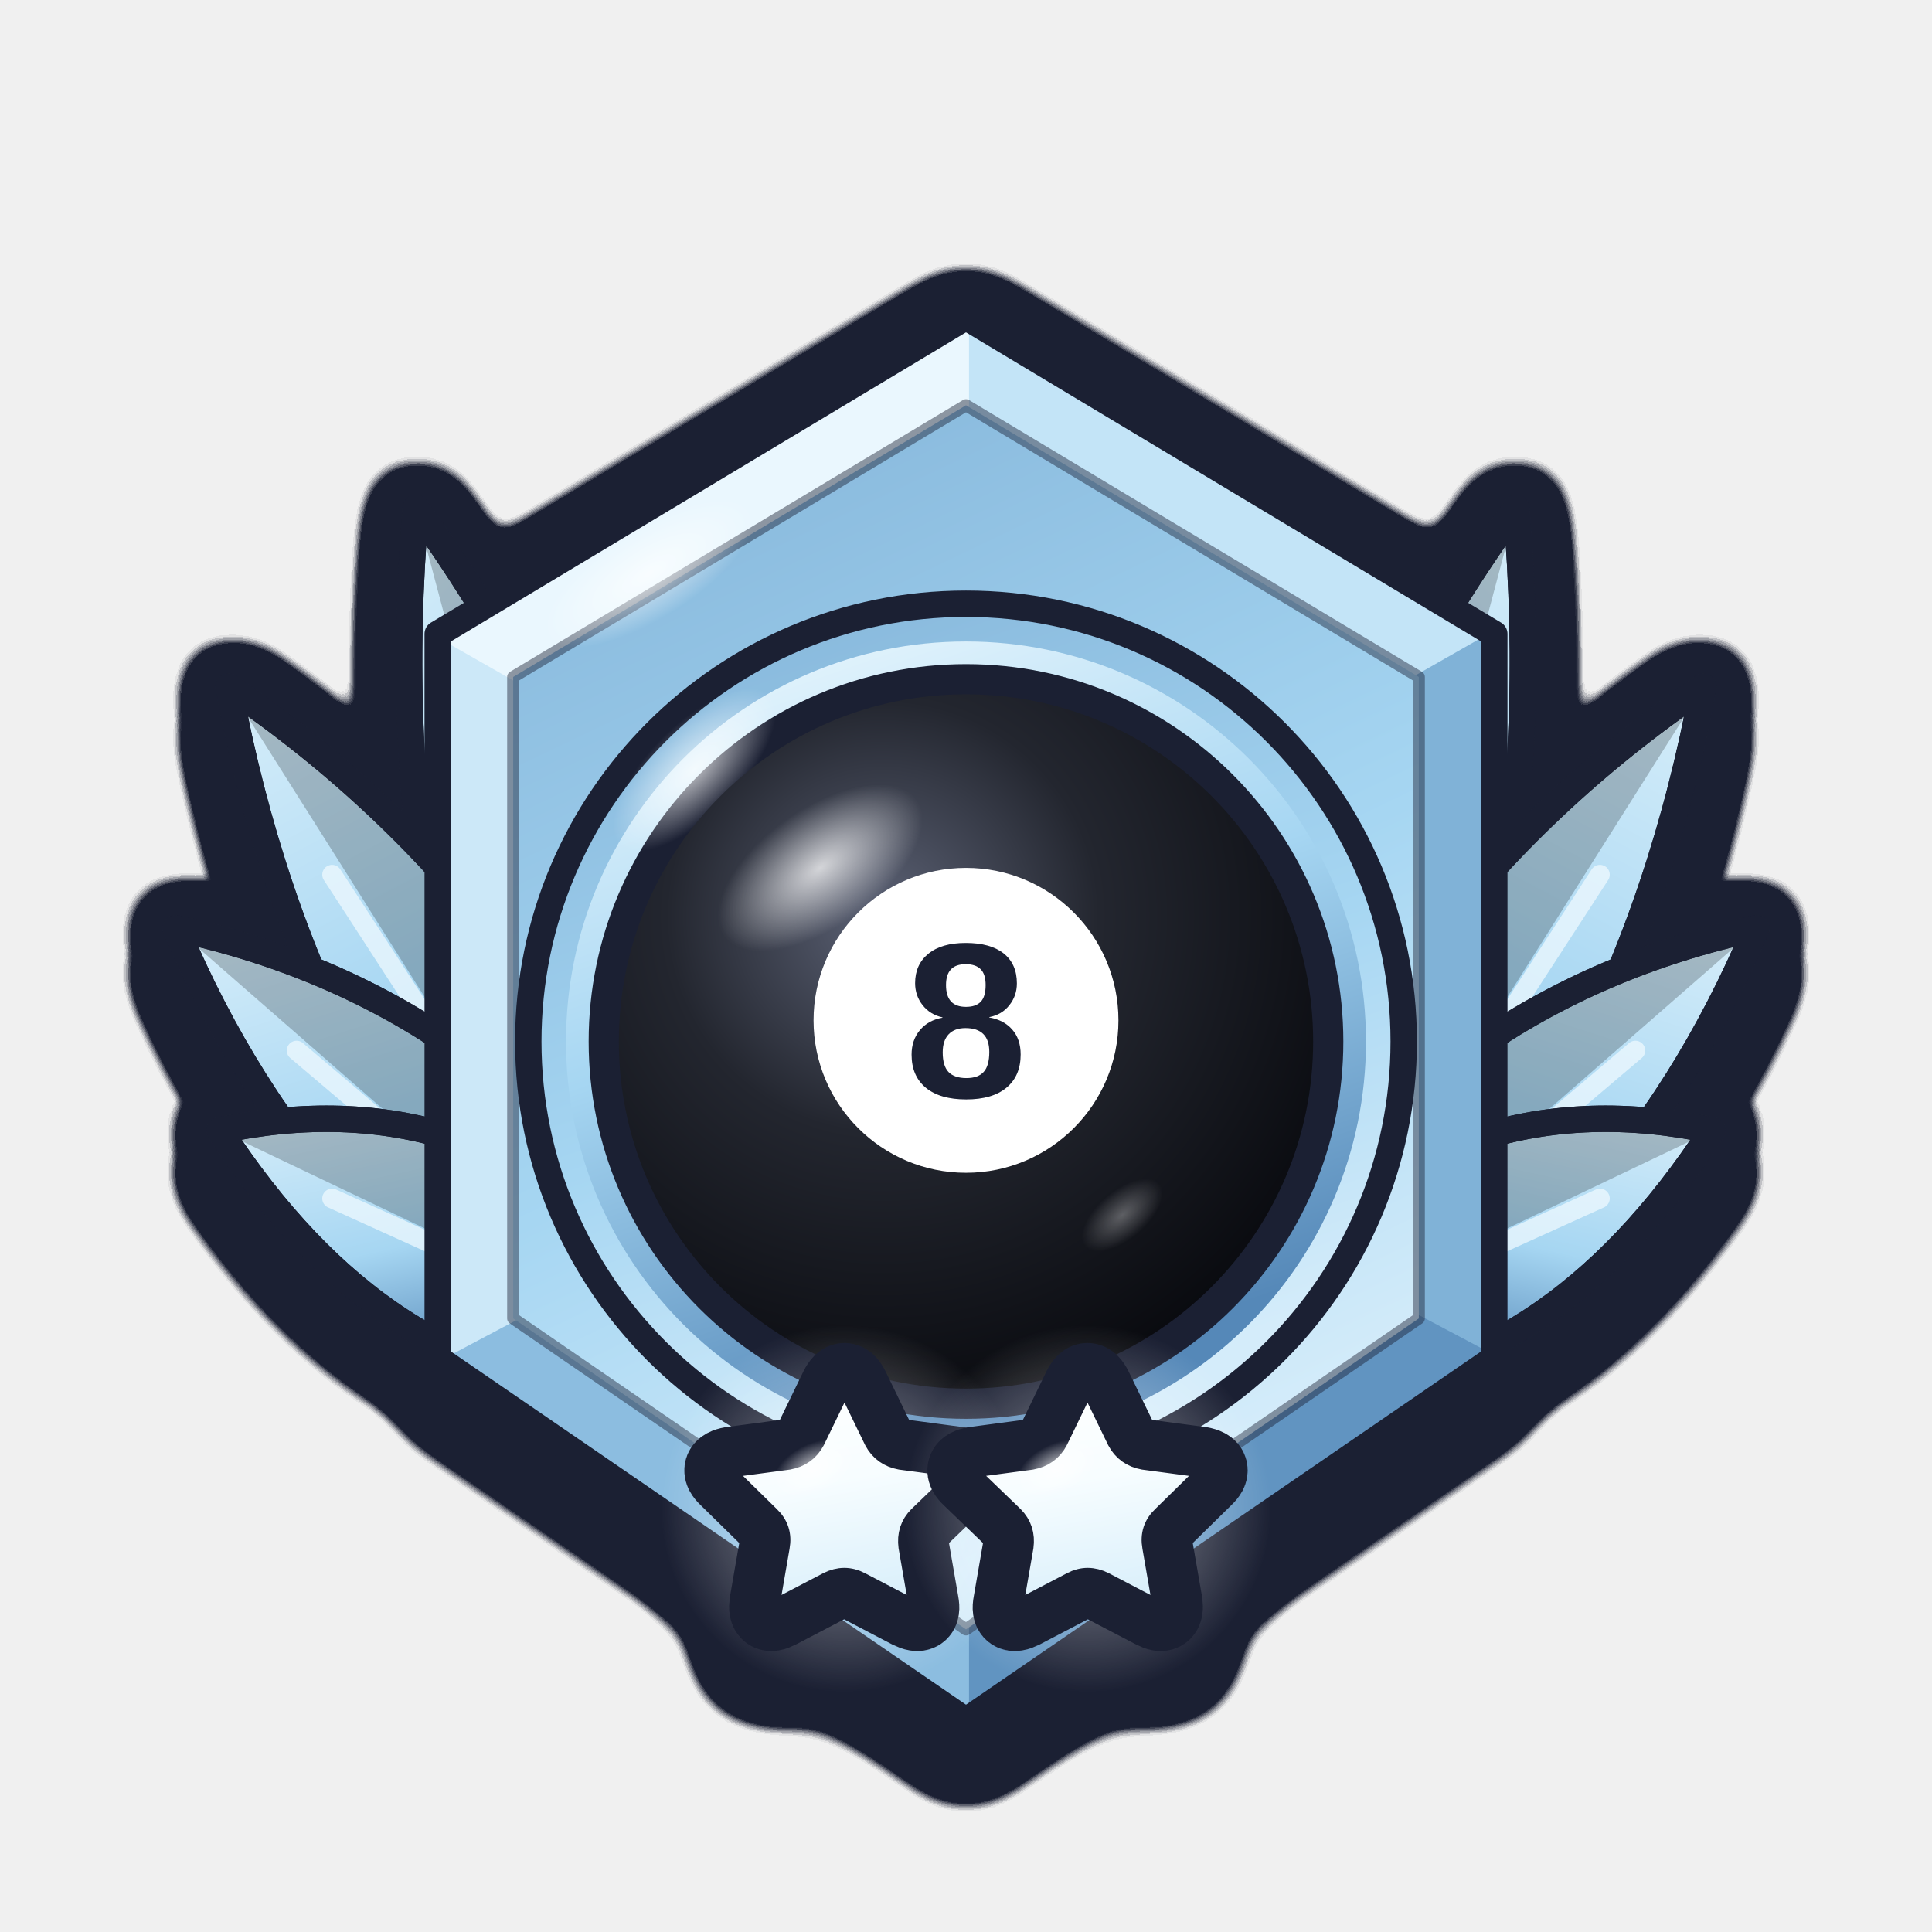
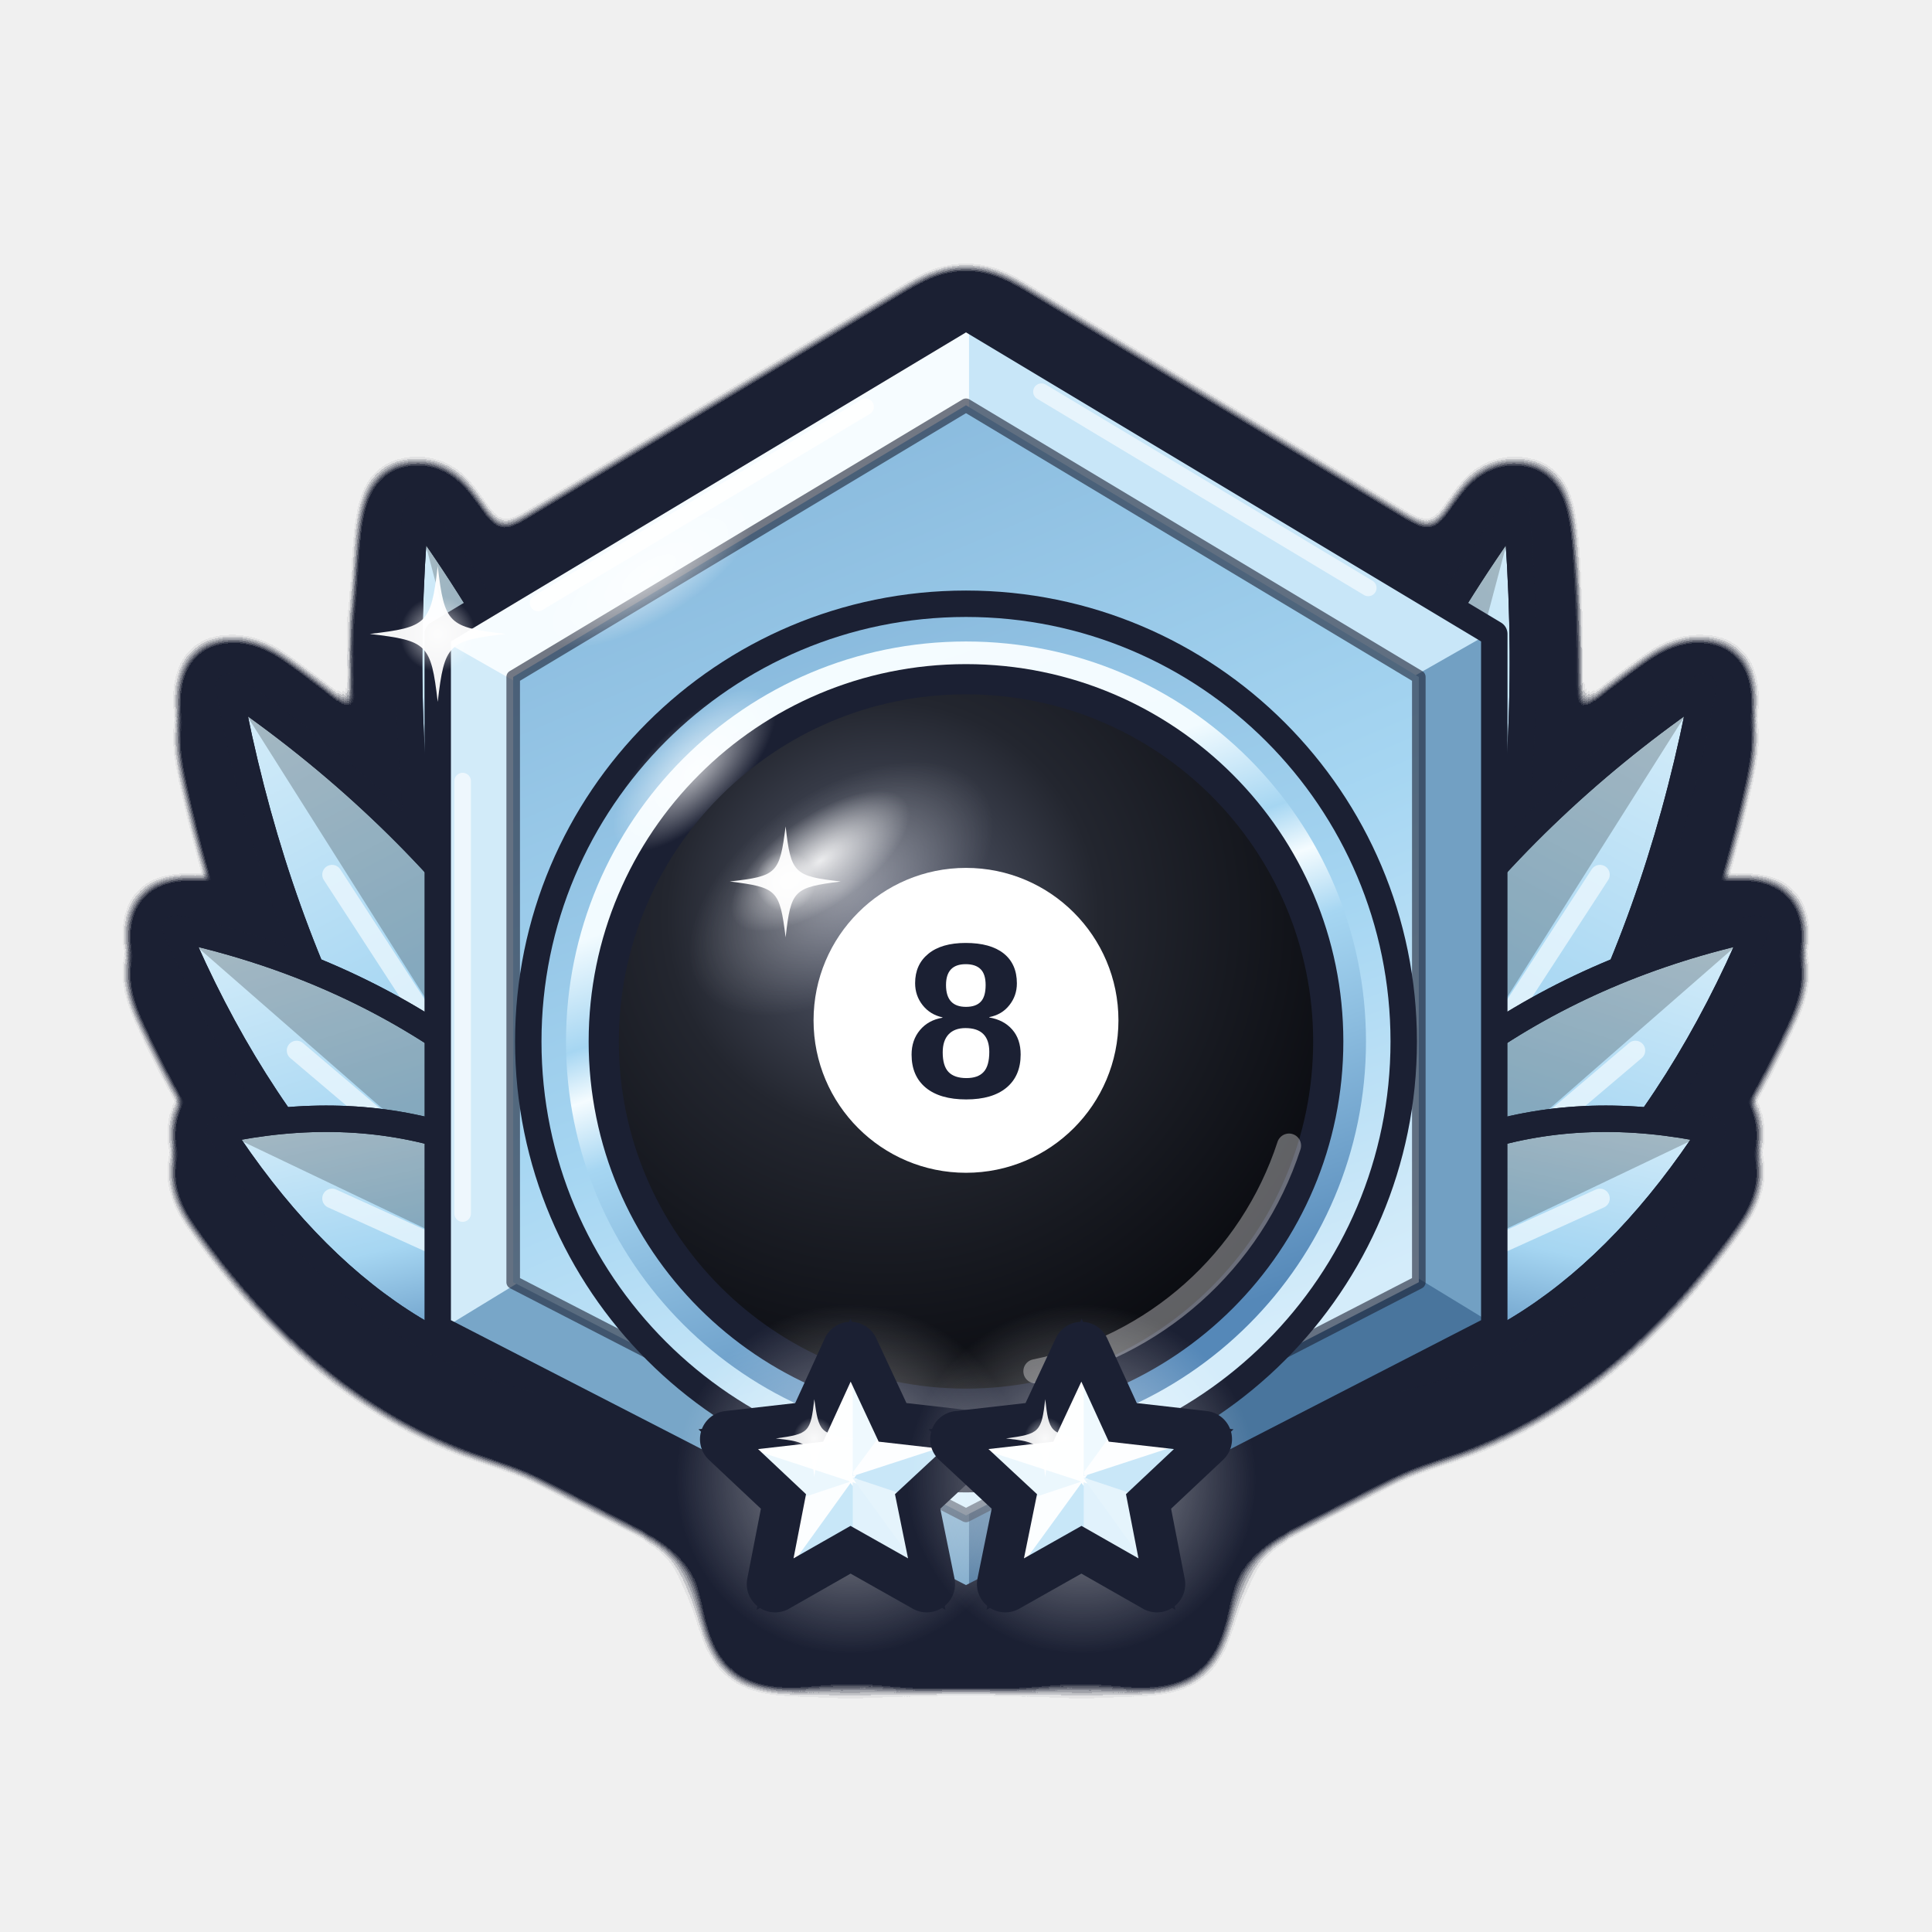
<svg xmlns="http://www.w3.org/2000/svg" width="512" height="512" viewBox="0 0 256 256">
  <defs>
    <linearGradient id="blue" x1="0" y1="0" x2="0.35" y2="1">
      <stop offset="0" stop-color="#9ED3FF" />
      <stop offset="0.45" stop-color="#3B9BFF" />
      <stop offset="1" stop-color="#1F6BD0" />
    </linearGradient>
    <linearGradient id="green" x1="0" y1="0" x2="0.35" y2="1">
      <stop offset="0" stop-color="#A8F5BE" />
      <stop offset="0.45" stop-color="#3DD66B" />
      <stop offset="1" stop-color="#1E9E47" />
    </linearGradient>
    <linearGradient id="red" x1="0" y1="0" x2="0.35" y2="1">
      <stop offset="0" stop-color="#FFA3A3" />
      <stop offset="0.45" stop-color="#FF4D4D" />
      <stop offset="1" stop-color="#C9283A" />
    </linearGradient>
    <linearGradient id="gold" x1="0" y1="0" x2="0.35" y2="1">
      <stop offset="0" stop-color="#FFF1A0" />
      <stop offset="0.45" stop-color="#FFC928" />
      <stop offset="1" stop-color="#DB8E00" />
    </linearGradient>
    <linearGradient id="wood" x1="0" y1="0" x2="0.35" y2="1">
      <stop offset="0" stop-color="#FFD9A0" />
      <stop offset="0.45" stop-color="#E7A35C" />
      <stop offset="1" stop-color="#A8622A" />
    </linearGradient>
    <linearGradient id="darkwood" x1="0" y1="0" x2="0.35" y2="1">
      <stop offset="0" stop-color="#C07A45" />
      <stop offset="0.45" stop-color="#8A4B22" />
      <stop offset="1" stop-color="#5E3014" />
    </linearGradient>
    <linearGradient id="white" x1="0" y1="0" x2="0.35" y2="1">
      <stop offset="0" stop-color="#FFFFFF" />
      <stop offset="0.45" stop-color="#F4F8FF" />
      <stop offset="1" stop-color="#C9D6EA" />
    </linearGradient>
    <linearGradient id="grey" x1="0" y1="0" x2="0.35" y2="1">
      <stop offset="0" stop-color="#E4E9F2" />
      <stop offset="0.45" stop-color="#AEB8C8" />
      <stop offset="1" stop-color="#7B869A" />
    </linearGradient>
    <linearGradient id="steel" x1="0" y1="0" x2="0.35" y2="1">
      <stop offset="0" stop-color="#D8E6F7" />
      <stop offset="0.45" stop-color="#9FB2CC" />
      <stop offset="1" stop-color="#6A7D98" />
    </linearGradient>
    <linearGradient id="cloth" x1="0" y1="0" x2="0.35" y2="1">
      <stop offset="0" stop-color="#6FE08E" />
      <stop offset="0.45" stop-color="#2FA24F" />
      <stop offset="1" stop-color="#1C7A37" />
    </linearGradient>
    <linearGradient id="sad" x1="0" y1="0" x2="0.35" y2="1">
      <stop offset="0" stop-color="#C4D4EE" />
      <stop offset="0.45" stop-color="#8EA3C7" />
      <stop offset="1" stop-color="#5E7299" />
    </linearGradient>
    <linearGradient id="purple" x1="0" y1="0" x2="0.35" y2="1">
      <stop offset="0" stop-color="#D7B8FF" />
      <stop offset="0.45" stop-color="#A259FF" />
      <stop offset="1" stop-color="#6E2FD0" />
    </linearGradient>
    <radialGradient id="shine" cx="0.5" cy="0.5" r="0.5">
      <stop offset="0" stop-color="#FFFFFF" stop-opacity="0.9" />
      <stop offset="1" stop-color="#FFFFFF" stop-opacity="0" />
    </radialGradient>
    <filter id="ink" x="-30%" y="-30%" width="160%" height="160%" color-interpolation-filters="sRGB">
      <feGaussianBlur in="SourceAlpha" stdDeviation="6.92" result="blur" />
      <feComponentTransfer in="blur" result="grown">
        <feFuncA type="linear" slope="7" intercept="-0.35" />
      </feComponentTransfer>
      <feOffset in="grown" dy="6" result="lip" />
      <feMerge result="both">
        <feMergeNode in="lip" />
        <feMergeNode in="grown" />
      </feMerge>
      <feFlood flood-color="#1B2033" />
      <feComposite in2="both" operator="in" result="outline" />
      <feMerge>
        <feMergeNode in="outline" />
        <feMergeNode in="SourceGraphic" />
      </feMerge>
    </filter>
  </defs>
  <defs>
    <filter id="badgeInk" x="-20%" y="-20%" width="140%" height="140%" color-interpolation-filters="sRGB">
      <feGaussianBlur in="SourceAlpha" stdDeviation="3.2" result="blur" />
      <feComponentTransfer in="blur" result="grown">
        <feFuncA type="linear" slope="40" intercept="-0.716" />
      </feComponentTransfer>
      <feOffset in="grown" dy="5" result="lip" />
      <feMerge result="both">
        <feMergeNode in="lip" />
        <feMergeNode in="grown" />
      </feMerge>
      <feFlood flood-color="#1B2033" />
      <feComposite in2="both" operator="in" result="outline" />
      <feMerge>
        <feMergeNode in="outline" />
        <feMergeNode in="SourceGraphic" />
      </feMerge>
    </filter>
  </defs>
  <defs>
    <linearGradient id="m" x1="0" y1="0" x2="0.35" y2="1">
-       <stop offset="0.00" stop-color="#F2FBFF" />
-       <stop offset="0.50" stop-color="#A6D6F2" />
+       <stop offset="0.00" stop-color="#F6FCFF" />
+       <stop offset="0.34" stop-color="#F2FBFF" />
+       <stop offset="0.46" stop-color="#A6D6F2" />
+       <stop offset="0.52" stop-color="#F5FCFF" />
+       <stop offset="0.60" stop-color="#A6D6F2" />
      <stop offset="1.00" stop-color="#5588B8" />
    </linearGradient>
    <linearGradient id="r" x1="0" y1="0" x2="0.35" y2="1">
      <stop offset="0.00" stop-color="#82B3D8" />
      <stop offset="0.60" stop-color="#A6D6F2" />
      <stop offset="1.00" stop-color="#D4ECFA" />
    </linearGradient>
    <linearGradient id="w" x1="0" y1="0" x2="0.35" y2="1">
      <stop offset="0.00" stop-color="#D7EEFA" />
      <stop offset="0.55" stop-color="#A6D6F2" />
      <stop offset="1.00" stop-color="#5588B8" />
    </linearGradient>
    <linearGradient id="c" x1="0" y1="0" x2="0.3" y2="1">
      <stop offset="0.00" stop-color="#F7FDFF" />
      <stop offset="0.55" stop-color="#C8E7F8" />
      <stop offset="1.00" stop-color="#A6D6F2" />
    </linearGradient>
    <linearGradient id="s" x1="0" y1="0" x2="0.2" y2="1">
      <stop offset="0.00" stop-color="#FFFFFF" />
      <stop offset="0.50" stop-color="#F7FDFF" />
      <stop offset="1.00" stop-color="#DBF0FB" />
    </linearGradient>
    <linearGradient id="g" x1="0" y1="0" x2="0.35" y2="1">
      <stop offset="0.00" stop-color="#FFF3A6" />
      <stop offset="0.50" stop-color="#FFC928" />
      <stop offset="1.00" stop-color="#C97F00" />
    </linearGradient>
    <linearGradient id="gr" x1="0" y1="0" x2="0.35" y2="1">
      <stop offset="0.00" stop-color="#E7A816" />
      <stop offset="0.60" stop-color="#FFC928" />
      <stop offset="1.00" stop-color="#FFE274" />
    </linearGradient>
    <radialGradient id="ball" cx="0.38" cy="0.32" r="0.78">
      <stop offset="0" stop-color="#5C6275" />
      <stop offset="0.4" stop-color="#23262F" />
      <stop offset="1" stop-color="#06070B" />
    </radialGradient>
  </defs>
  <g filter="url(#badgeInk)">
    <path d="M76.1 178.9 Q49.8 128.8 55.1 67.3 Q89.3 114.5 91.9 173.1 Z" fill="url(#w)" stroke="#1B2033" stroke-width="3.5" stroke-linejoin="round" />
    <path d="M84.0 176.0 L91.9 173.1 Q89.3 114.5 55.1 67.3 Z" fill="#000000" opacity="0.22" />
    <path d="M79.6 163.3 L61.6 98.3" fill="none" stroke="#F2FBFF" stroke-width="2.6" stroke-linecap="round" stroke-linejoin="round" opacity="0.7" />
    <path d="M76.1 178.9 Q49.8 128.8 55.1 67.3 Q89.3 114.5 91.9 173.1 Z" fill="none" stroke="#1B2033" stroke-width="3.5" stroke-linejoin="round" />
    <path d="M77.4 181.2 Q40.6 146.5 30.3 91.0 Q73.7 120.6 90.6 170.8 Z" fill="url(#w)" stroke="#1B2033" stroke-width="3.5" stroke-linejoin="round" />
    <path d="M84.0 176.0 L90.6 170.8 Q73.7 120.6 30.3 91.0 Z" fill="#000000" opacity="0.22" />
    <path d="M76.8 166.4 L44.0 115.9" fill="none" stroke="#F2FBFF" stroke-width="2.6" stroke-linecap="round" stroke-linejoin="round" opacity="0.7" />
    <path d="M77.4 181.2 Q40.6 146.5 30.3 91.0 Q73.7 120.6 90.6 170.8 Z" fill="none" stroke="#1B2033" stroke-width="3.5" stroke-linejoin="round" />
    <path d="M79.3 183.0 Q41.9 166.9 23.3 123.0 Q65.4 132.1 88.7 169.0 Z" fill="url(#w)" stroke="#1B2033" stroke-width="3.5" stroke-linejoin="round" />
    <path d="M84.0 176.0 L88.7 169.0 Q65.4 132.1 23.3 123.0 Z" fill="#000000" opacity="0.22" />
    <path d="M76.2 170.5 L39.3 139.2" fill="none" stroke="#F2FBFF" stroke-width="2.6" stroke-linecap="round" stroke-linejoin="round" opacity="0.7" />
    <path d="M79.3 183.0 Q41.9 166.9 23.3 123.0 Q65.4 132.1 88.7 169.0 Z" fill="none" stroke="#1B2033" stroke-width="3.5" stroke-linejoin="round" />
    <path d="M81.7 184.1 Q50.8 183.1 29.1 149.8 Q62.3 142.7 86.3 167.9 Z" fill="url(#w)" stroke="#1B2033" stroke-width="3.5" stroke-linejoin="round" />
    <path d="M84.0 176.0 L86.3 167.9 Q62.3 142.7 29.1 149.8 Z" fill="#000000" opacity="0.22" />
    <path d="M77.1 173.8 L44.0 158.8" fill="none" stroke="#F2FBFF" stroke-width="2.6" stroke-linecap="round" stroke-linejoin="round" opacity="0.7" />
    <path d="M81.7 184.1 Q50.8 183.1 29.1 149.8 Q62.3 142.7 86.3 167.9 Z" fill="none" stroke="#1B2033" stroke-width="3.5" stroke-linejoin="round" />
    <g transform="matrix(-1 0 0 1 256 0)">
      <path d="M76.1 178.9 Q49.8 128.8 55.1 67.3 Q89.3 114.5 91.9 173.1 Z" fill="url(#w)" stroke="#1B2033" stroke-width="3.5" stroke-linejoin="round" />
      <path d="M84.0 176.0 L91.9 173.1 Q89.3 114.5 55.1 67.3 Z" fill="#000000" opacity="0.22" />
      <path d="M79.6 163.3 L61.6 98.3" fill="none" stroke="#F2FBFF" stroke-width="2.6" stroke-linecap="round" stroke-linejoin="round" opacity="0.7" />
      <path d="M76.1 178.9 Q49.8 128.8 55.1 67.3 Q89.3 114.5 91.9 173.1 Z" fill="none" stroke="#1B2033" stroke-width="3.5" stroke-linejoin="round" />
      <path d="M77.4 181.2 Q40.6 146.5 30.3 91.0 Q73.7 120.6 90.6 170.8 Z" fill="url(#w)" stroke="#1B2033" stroke-width="3.5" stroke-linejoin="round" />
      <path d="M84.0 176.0 L90.6 170.8 Q73.7 120.6 30.3 91.0 Z" fill="#000000" opacity="0.22" />
      <path d="M76.8 166.4 L44.0 115.9" fill="none" stroke="#F2FBFF" stroke-width="2.6" stroke-linecap="round" stroke-linejoin="round" opacity="0.7" />
      <path d="M77.4 181.2 Q40.6 146.5 30.3 91.0 Q73.7 120.6 90.6 170.8 Z" fill="none" stroke="#1B2033" stroke-width="3.5" stroke-linejoin="round" />
      <path d="M79.3 183.0 Q41.9 166.9 23.3 123.0 Q65.4 132.1 88.7 169.0 Z" fill="url(#w)" stroke="#1B2033" stroke-width="3.5" stroke-linejoin="round" />
      <path d="M84.0 176.0 L88.7 169.0 Q65.4 132.1 23.3 123.0 Z" fill="#000000" opacity="0.22" />
      <path d="M76.2 170.5 L39.3 139.2" fill="none" stroke="#F2FBFF" stroke-width="2.6" stroke-linecap="round" stroke-linejoin="round" opacity="0.7" />
      <path d="M79.3 183.0 Q41.9 166.9 23.3 123.0 Q65.4 132.1 88.7 169.0 Z" fill="none" stroke="#1B2033" stroke-width="3.5" stroke-linejoin="round" />
      <path d="M81.7 184.1 Q50.8 183.1 29.1 149.8 Q62.3 142.7 86.3 167.9 Z" fill="url(#w)" stroke="#1B2033" stroke-width="3.5" stroke-linejoin="round" />
      <path d="M84.0 176.0 L86.3 167.9 Q62.3 142.7 29.1 149.8 Z" fill="#000000" opacity="0.22" />
      <path d="M77.1 173.8 L44.0 158.8" fill="none" stroke="#F2FBFF" stroke-width="2.6" stroke-linecap="round" stroke-linejoin="round" opacity="0.7" />
      <path d="M81.7 184.1 Q50.8 183.1 29.1 149.8 Q62.3 142.7 86.3 167.9 Z" fill="none" stroke="#1B2033" stroke-width="3.5" stroke-linejoin="round" />
    </g>
-     <path d="M128.0 42.0 L198.0 84.0 L188.0 89.7 L128.0 53.7 Z" fill="#C3E4F7" stroke="#C3E4F7" stroke-width="0.8" />
-     <path d="M198.0 84.0 L198.0 180.0 L188.0 174.7 L188.0 89.7 Z" fill="#80B2D7" stroke="#80B2D7" stroke-width="0.8" />
-     <path d="M198.0 180.0 L128.0 228.0 L128.0 215.9 L188.0 174.7 Z" fill="#6194C1" stroke="#6194C1" stroke-width="0.8" />
-     <path d="M128.0 228.0 L58.0 180.0 L68.0 174.7 L128.0 215.9 Z" fill="#8CBDE0" stroke="#8CBDE0" stroke-width="0.8" />
-     <path d="M58.0 180.0 L58.0 84.0 L68.0 89.7 L68.0 174.7 Z" fill="#CCE8F8" stroke="#CCE8F8" stroke-width="0.8" />
-     <path d="M58.0 84.0 L128.0 42.0 L128.0 53.7 L68.0 89.7 Z" fill="#EAF7FE" stroke="#EAF7FE" stroke-width="0.8" />
-     <path d="M128.0 53.7 L188.0 89.7 L188.0 174.7 L128.0 215.9 L68.0 174.7 L68.0 89.7 Z" fill="url(#r)" />
-     <path d="M128.0 53.7 L188.0 89.7 L188.0 174.7 L128.0 215.9 L68.0 174.7 L68.0 89.7 Z" fill="none" stroke="#1B2033" stroke-width="1.6" stroke-opacity="0.45" stroke-linejoin="round" />
-     <path d="M128.0 42.0 L198.0 84.0 L198.0 180.0 L128.0 228.0 L58.0 180.0 L58.0 84.0 Z" fill="none" stroke="#1B2033" stroke-width="3.5" stroke-linejoin="round" />
+     <path d="M128.0 42.0 L198.0 84.0 L188.0 89.7 L128.0 53.7 Z" fill="#C8E6F8" stroke="#C8E6F8" stroke-width="0.8" />
+     <path d="M198.0 84.0 L198.0 176.0 L188.0 169.9 L188.0 89.7 Z" fill="#72A0C3" stroke="#72A0C3" stroke-width="0.8" />
+     <path d="M198.0 176.0 L128.0 212.0 L128.0 200.8 L188.0 169.9 Z" fill="#49759D" stroke="#49759D" stroke-width="0.8" />
+     <path d="M128.0 212.0 L58.0 176.0 L68.0 169.9 L128.0 200.8 Z" fill="#78A6C8" stroke="#78A6C8" stroke-width="0.8" />
+     <path d="M58.0 176.0 L58.0 84.0 L68.0 89.7 L68.0 169.9 Z" fill="#D2EBF9" stroke="#D2EBF9" stroke-width="0.8" />
+     <path d="M58.0 84.0 L128.0 42.0 L128.0 53.7 L68.0 89.7 Z" fill="#F6FCFF" stroke="#F6FCFF" stroke-width="0.8" />
+     <path d="M138.0 51.9 L181.3 77.9" fill="none" stroke="#FFFFFF" stroke-width="2.2" stroke-linecap="round" stroke-linejoin="round" opacity="0.56" />
+     <path d="M61.3 160.8 L61.3 103.5" fill="none" stroke="#FFFFFF" stroke-width="2.2" stroke-linecap="round" stroke-linejoin="round" opacity="0.62" />
+     <path d="M71.3 79.9 L114.7 53.9" fill="none" stroke="#FFFFFF" stroke-width="2.2" stroke-linecap="round" stroke-linejoin="round" opacity="0.85" />
+     <path d="M128.0 53.7 L188.0 89.7 L188.0 169.9 L128.0 200.8 L68.0 169.9 L68.0 89.7 Z" fill="url(#r)" />
+     <path d="M128.0 53.7 L188.0 89.7 L188.0 169.9 L128.0 200.8 L68.0 169.9 L68.0 89.7 Z" fill="none" stroke="#1B2033" stroke-width="1.8" stroke-opacity="0.6" stroke-linejoin="round" />
+     <path d="M128.0 42.0 L198.0 84.0 L198.0 176.0 L128.0 212.0 L58.0 176.0 L58.0 84.0 Z" fill="none" stroke="#1B2033" stroke-width="3.5" stroke-linejoin="round" />
    <ellipse cx="86" cy="76" rx="16" ry="6" fill="url(#shine)" opacity="0.75" transform="rotate(-32 86 76)" />
+     <circle cx="58.0" cy="84.0" r="5.0" fill="url(#shine)" opacity="0.85" />
+     <path d="M58.0 75.0 C58.9 82.7 59.4 83.1 67.0 84.0 C59.4 84.9 58.9 85.3 58.0 93.0 C57.1 85.3 56.6 84.9 49.0 84.0 C56.6 83.1 57.1 82.7 58.0 75.0 Z" fill="#FFFFFF" opacity="0.95" />
    <circle cx="128" cy="138" r="58" fill="url(#r)" stroke="#1B2033" stroke-width="3.5" />
    <circle cx="128" cy="138" r="53" fill="url(#m)" />
    <circle cx="128" cy="138" r="50" fill="#1B2033" />
    <ellipse cx="92" cy="102" rx="14" ry="6" fill="url(#shine)" opacity="0.8" transform="rotate(-45 92 102)" />
    <circle cx="128" cy="138" r="46" fill="url(#ball)" />
    <circle cx="128.0" cy="135.2" r="20.2" fill="#FFFFFF" />
    <text x="128.0" y="145.4" font-family="Arial Black, Arial, sans-serif" font-weight="900" font-size="29.3" text-anchor="middle" fill="#1B2033">8</text>
-     <ellipse cx="108.68" cy="115.0" rx="15.64" ry="7.82" fill="url(#shine)" opacity="0.85" transform="rotate(-35 108.68 115.0)" />
-     <ellipse cx="148.7" cy="161.0" rx="6.44" ry="3.22" fill="url(#shine)" opacity="0.35" transform="rotate(-40 148.7 161.0)" />
+     <ellipse cx="111.44" cy="117.76" rx="23.0" ry="12.88" fill="url(#shine)" opacity="0.45" transform="rotate(-35 111.44 117.76)" />
+     <ellipse cx="108.68" cy="114.08" rx="13.8" ry="5.98" fill="url(#shine)" opacity="0.95" transform="rotate(-35 108.68 114.08)" />
+     <circle cx="104.1" cy="116.8" r="4.0" fill="url(#shine)" opacity="0.85" />
+     <path d="M104.1 109.5 C104.8 115.7 105.2 116.1 111.4 116.8 C105.2 117.6 104.8 117.9 104.1 124.2 C103.3 117.9 103.0 117.6 96.7 116.8 C103.0 116.1 103.3 115.7 104.1 109.5 Z" fill="#FFFFFF" opacity="0.95" />
+     <path d="M170.8 151.8 A44.6 44.6 0 0 1 137.2 181.7" fill="none" stroke="#FFFFFF" stroke-width="3.2" stroke-linecap="round" opacity="0.35" />
    <defs>
      <radialGradient id="glow">
        <stop offset="0" stop-color="#FFFFFF" stop-opacity="0.55" />
        <stop offset="1" stop-color="#FFFFFF" stop-opacity="0" />
      </radialGradient>
    </defs>
-     <circle cx="111.9" cy="199.9" r="24.4" fill="url(#glow)" />
-     <path d="M110.9 186.9 Q111.9 184.9 112.9 186.9 L116.2 193.7 Q117.2 195.6 119.4 196.0 L126.9 197.0 Q129.1 197.4 127.5 198.9 L122.0 204.2 Q120.5 205.7 120.8 207.9 L122.1 215.4 Q122.5 217.5 120.5 216.5 L113.8 213.0 Q111.9 212.0 109.9 213.0 L103.2 216.5 Q101.3 217.5 101.6 215.4 L102.9 207.9 Q103.3 205.7 101.7 204.2 L96.3 198.9 Q94.7 197.4 96.9 197.0 L104.4 196.0 Q106.6 195.6 107.6 193.7 Z" fill="#000000" opacity="0.35" />
-     <path d="M110.9 183.9 Q111.9 181.9 112.9 183.9 L116.2 190.7 Q117.2 192.6 119.4 193.0 L126.9 194.0 Q129.1 194.4 127.5 195.9 L122.0 201.2 Q120.5 202.7 120.8 204.9 L122.1 212.4 Q122.5 214.5 120.5 213.5 L113.8 210.0 Q111.9 209.0 109.9 210.0 L103.2 213.5 Q101.3 214.5 101.6 212.4 L102.9 204.9 Q103.3 202.7 101.7 201.2 L96.3 195.9 Q94.7 194.4 96.9 194.0 L104.4 193.0 Q106.6 192.6 107.6 190.7 Z" fill="#1B2033" stroke="#1B2033" stroke-width="9.9" stroke-linejoin="round" />
-     <path d="M110.9 183.9 Q111.9 181.9 112.9 183.9 L116.2 190.7 Q117.2 192.6 119.4 193.0 L126.9 194.0 Q129.1 194.4 127.5 195.9 L122.0 201.2 Q120.5 202.7 120.8 204.9 L122.1 212.4 Q122.5 214.5 120.5 213.5 L113.8 210.0 Q111.9 209.0 109.9 210.0 L103.2 213.5 Q101.3 214.5 101.6 212.4 L102.9 204.9 Q103.3 202.7 101.7 201.2 L96.3 195.9 Q94.7 194.4 96.9 194.0 L104.4 193.0 Q106.6 192.6 107.6 190.7 Z" fill="url(#s)" stroke="#1B2033" stroke-width="3.5" stroke-linejoin="round" />
-     <ellipse cx="107.915" cy="194.523" rx="5.776" ry="3.249" fill="url(#shine)" opacity="0.85" transform="rotate(-25 107.9154 194.5233)" />
-     <circle cx="144.1" cy="199.9" r="24.4" fill="url(#glow)" />
-     <path d="M143.1 186.9 Q144.1 184.9 145.1 186.9 L148.4 193.7 Q149.4 195.6 151.6 196.0 L159.1 197.0 Q161.3 197.4 159.7 198.9 L154.3 204.2 Q152.7 205.7 153.1 207.9 L154.4 215.4 Q154.7 217.5 152.8 216.5 L146.1 213.0 Q144.1 212.0 142.2 213.0 L135.5 216.5 Q133.5 217.5 133.9 215.4 L135.2 207.9 Q135.5 205.7 134.0 204.2 L128.5 198.9 Q126.9 197.4 129.1 197.0 L136.6 196.0 Q138.8 195.6 139.8 193.7 Z" fill="#000000" opacity="0.35" />
-     <path d="M143.1 183.9 Q144.1 181.9 145.1 183.9 L148.4 190.7 Q149.4 192.6 151.6 193.0 L159.1 194.0 Q161.3 194.4 159.7 195.9 L154.3 201.2 Q152.7 202.7 153.1 204.9 L154.4 212.4 Q154.7 214.5 152.8 213.5 L146.1 210.0 Q144.1 209.0 142.2 210.0 L135.5 213.5 Q133.5 214.5 133.9 212.4 L135.2 204.9 Q135.5 202.7 134.0 201.2 L128.5 195.9 Q126.9 194.4 129.1 194.0 L136.6 193.0 Q138.8 192.6 139.8 190.7 Z" fill="#1B2033" stroke="#1B2033" stroke-width="9.9" stroke-linejoin="round" />
-     <path d="M143.1 183.9 Q144.1 181.9 145.1 183.9 L148.4 190.7 Q149.4 192.6 151.6 193.0 L159.1 194.0 Q161.3 194.4 159.7 195.9 L154.3 201.2 Q152.7 202.7 153.1 204.9 L154.4 212.4 Q154.7 214.5 152.8 213.5 L146.1 210.0 Q144.1 209.0 142.2 210.0 L135.5 213.5 Q133.5 214.5 133.9 212.4 L135.2 204.9 Q135.5 202.7 134.0 201.2 L128.5 195.9 Q126.9 194.4 129.1 194.0 L136.6 193.0 Q138.8 192.6 139.8 190.7 Z" fill="url(#s)" stroke="#1B2033" stroke-width="3.5" stroke-linejoin="round" />
-     <ellipse cx="140.143" cy="194.523" rx="5.776" ry="3.249" fill="url(#shine)" opacity="0.85" transform="rotate(-25 140.1426 194.5233)" />
+     <circle cx="112.7" cy="196.0" r="23.1" fill="url(#glow)" />
+     <path d="M112.7 178.9 L117.6 189.4 L129.0 190.7 L120.5 198.6 L122.8 209.9 L112.7 204.2 L102.7 209.9 L104.9 198.6 L96.5 190.7 L107.9 189.4 Z" fill="#1B2033" stroke="#1B2033" stroke-width="7.5" stroke-linejoin="round" />
+     <path d="M112.7 196.0 L112.7 178.9 L117.6 189.4 Z" fill="#EFF9FE" stroke="#EFF9FE" stroke-width="0.6" />
+     <path d="M112.7 196.0 L117.6 189.4 L129.0 190.7 Z" fill="#FDFEFF" stroke="#FDFEFF" stroke-width="0.6" />
+     <path d="M112.7 196.0 L129.0 190.7 L120.5 198.6 Z" fill="#C9E7F8" stroke="#C9E7F8" stroke-width="0.6" />
+     <path d="M112.7 196.0 L120.5 198.6 L122.8 209.9 Z" fill="#E5F4FC" stroke="#E5F4FC" stroke-width="0.6" />
+     <path d="M112.7 196.0 L122.8 209.9 L112.7 204.2 Z" fill="#E1F2FC" stroke="#E1F2FC" stroke-width="0.6" />
+     <path d="M112.7 196.0 L112.7 204.2 L102.7 209.9 Z" fill="#C8E7F8" stroke="#C8E7F8" stroke-width="0.6" />
+     <path d="M112.7 196.0 L102.7 209.9 L104.9 198.6 Z" fill="#FCFEFF" stroke="#FCFEFF" stroke-width="0.6" />
+     <path d="M112.7 196.0 L104.9 198.6 L96.5 190.7 Z" fill="#EBF7FD" stroke="#EBF7FD" stroke-width="0.6" />
+     <path d="M112.7 196.0 L96.5 190.7 L107.9 189.4 Z" fill="#FEFFFF" stroke="#FEFFFF" stroke-width="0.6" />
+     <path d="M112.7 196.0 L107.9 189.4 L112.7 178.9 Z" fill="#FEFFFF" stroke="#FEFFFF" stroke-width="0.6" />
+     <path d="M112.7 178.9 L117.6 189.4 L129.0 190.7 L120.5 198.6 L122.8 209.9 L112.7 204.2 L102.7 209.9 L104.9 198.6 L96.5 190.7 L107.9 189.4 Z" fill="none" stroke="#1B2033" stroke-width="3.5" stroke-linejoin="miter" />
+     <circle cx="107.9" cy="190.6" r="2.8" fill="url(#shine)" opacity="0.81" />
+     <path d="M107.9 185.4 C108.5 189.8 108.7 190.0 113.1 190.6 C108.7 191.1 108.5 191.3 107.9 195.7 C107.4 191.3 107.2 191.1 102.8 190.6 C107.2 190.0 107.4 189.8 107.9 185.4 Z" fill="#FFFFFF" opacity="0.9" />
+     <circle cx="143.3" cy="196.0" r="23.1" fill="url(#glow)" />
+     <path d="M143.3 178.9 L148.1 189.4 L159.5 190.7 L151.1 198.6 L153.3 209.9 L143.3 204.2 L133.2 209.9 L135.5 198.6 L127.0 190.7 L138.4 189.4 Z" fill="#1B2033" stroke="#1B2033" stroke-width="7.5" stroke-linejoin="round" />
+     <path d="M143.3 196.0 L143.3 178.9 L148.1 189.4 Z" fill="#EFF9FE" stroke="#EFF9FE" stroke-width="0.6" />
+     <path d="M143.3 196.0 L148.1 189.4 L159.5 190.7 Z" fill="#FDFEFF" stroke="#FDFEFF" stroke-width="0.6" />
+     <path d="M143.3 196.0 L159.5 190.7 L151.1 198.6 Z" fill="#C9E7F8" stroke="#C9E7F8" stroke-width="0.6" />
+     <path d="M143.3 196.0 L151.1 198.6 L153.3 209.9 Z" fill="#E5F4FC" stroke="#E5F4FC" stroke-width="0.6" />
+     <path d="M143.3 196.0 L153.3 209.9 L143.3 204.2 Z" fill="#E1F2FC" stroke="#E1F2FC" stroke-width="0.6" />
+     <path d="M143.3 196.0 L143.3 204.2 L133.2 209.9 Z" fill="#C8E7F8" stroke="#C8E7F8" stroke-width="0.6" />
+     <path d="M143.3 196.0 L133.2 209.9 L135.5 198.6 Z" fill="#FCFEFF" stroke="#FCFEFF" stroke-width="0.6" />
+     <path d="M143.3 196.0 L135.5 198.6 L127.0 190.7 Z" fill="#EBF7FD" stroke="#EBF7FD" stroke-width="0.6" />
+     <path d="M143.3 196.0 L127.0 190.7 L138.4 189.4 Z" fill="#FEFFFF" stroke="#FEFFFF" stroke-width="0.6" />
+     <path d="M143.3 196.0 L138.4 189.4 L143.3 178.9 Z" fill="#FEFFFF" stroke="#FEFFFF" stroke-width="0.6" />
+     <path d="M143.3 178.9 L148.1 189.4 L159.5 190.7 L151.1 198.6 L153.3 209.9 L143.3 204.2 L133.2 209.9 L135.5 198.6 L127.0 190.7 L138.4 189.4 Z" fill="none" stroke="#1B2033" stroke-width="3.5" stroke-linejoin="miter" />
+     <circle cx="138.5" cy="190.6" r="2.8" fill="url(#shine)" opacity="0.81" />
+     <path d="M138.5 185.4 C139.0 189.8 139.2 190.0 143.6 190.6 C139.2 191.1 139.0 191.3 138.5 195.7 C138.0 191.3 137.7 191.1 133.3 190.6 C137.7 190.0 138.0 189.8 138.5 185.4 Z" fill="#FFFFFF" opacity="0.9" />
  </g>
</svg>
